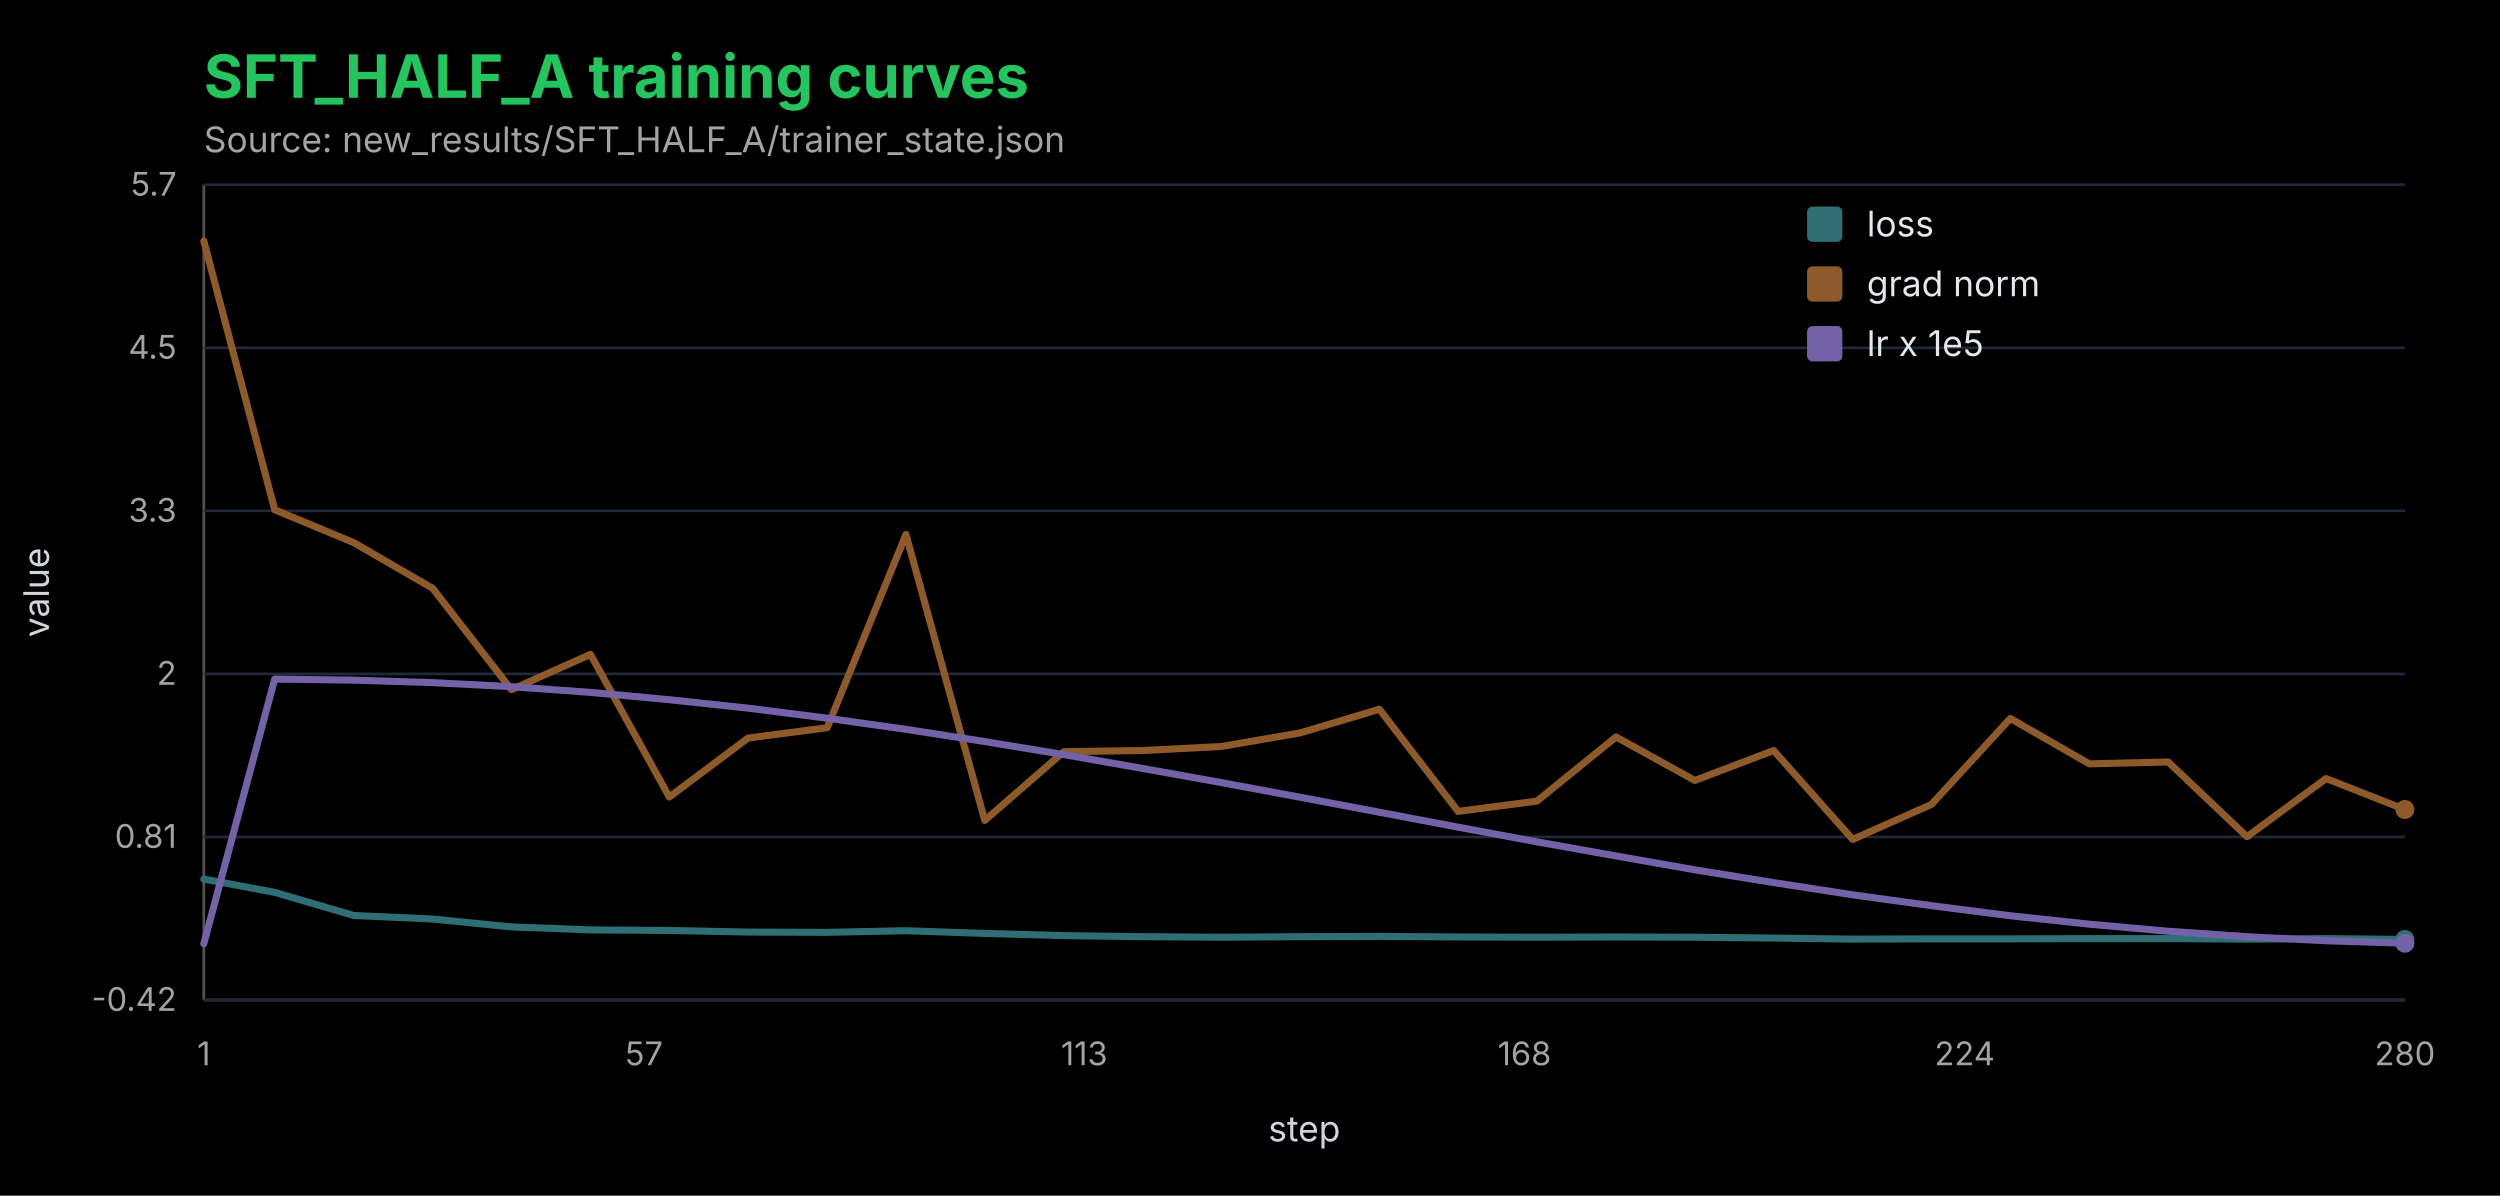
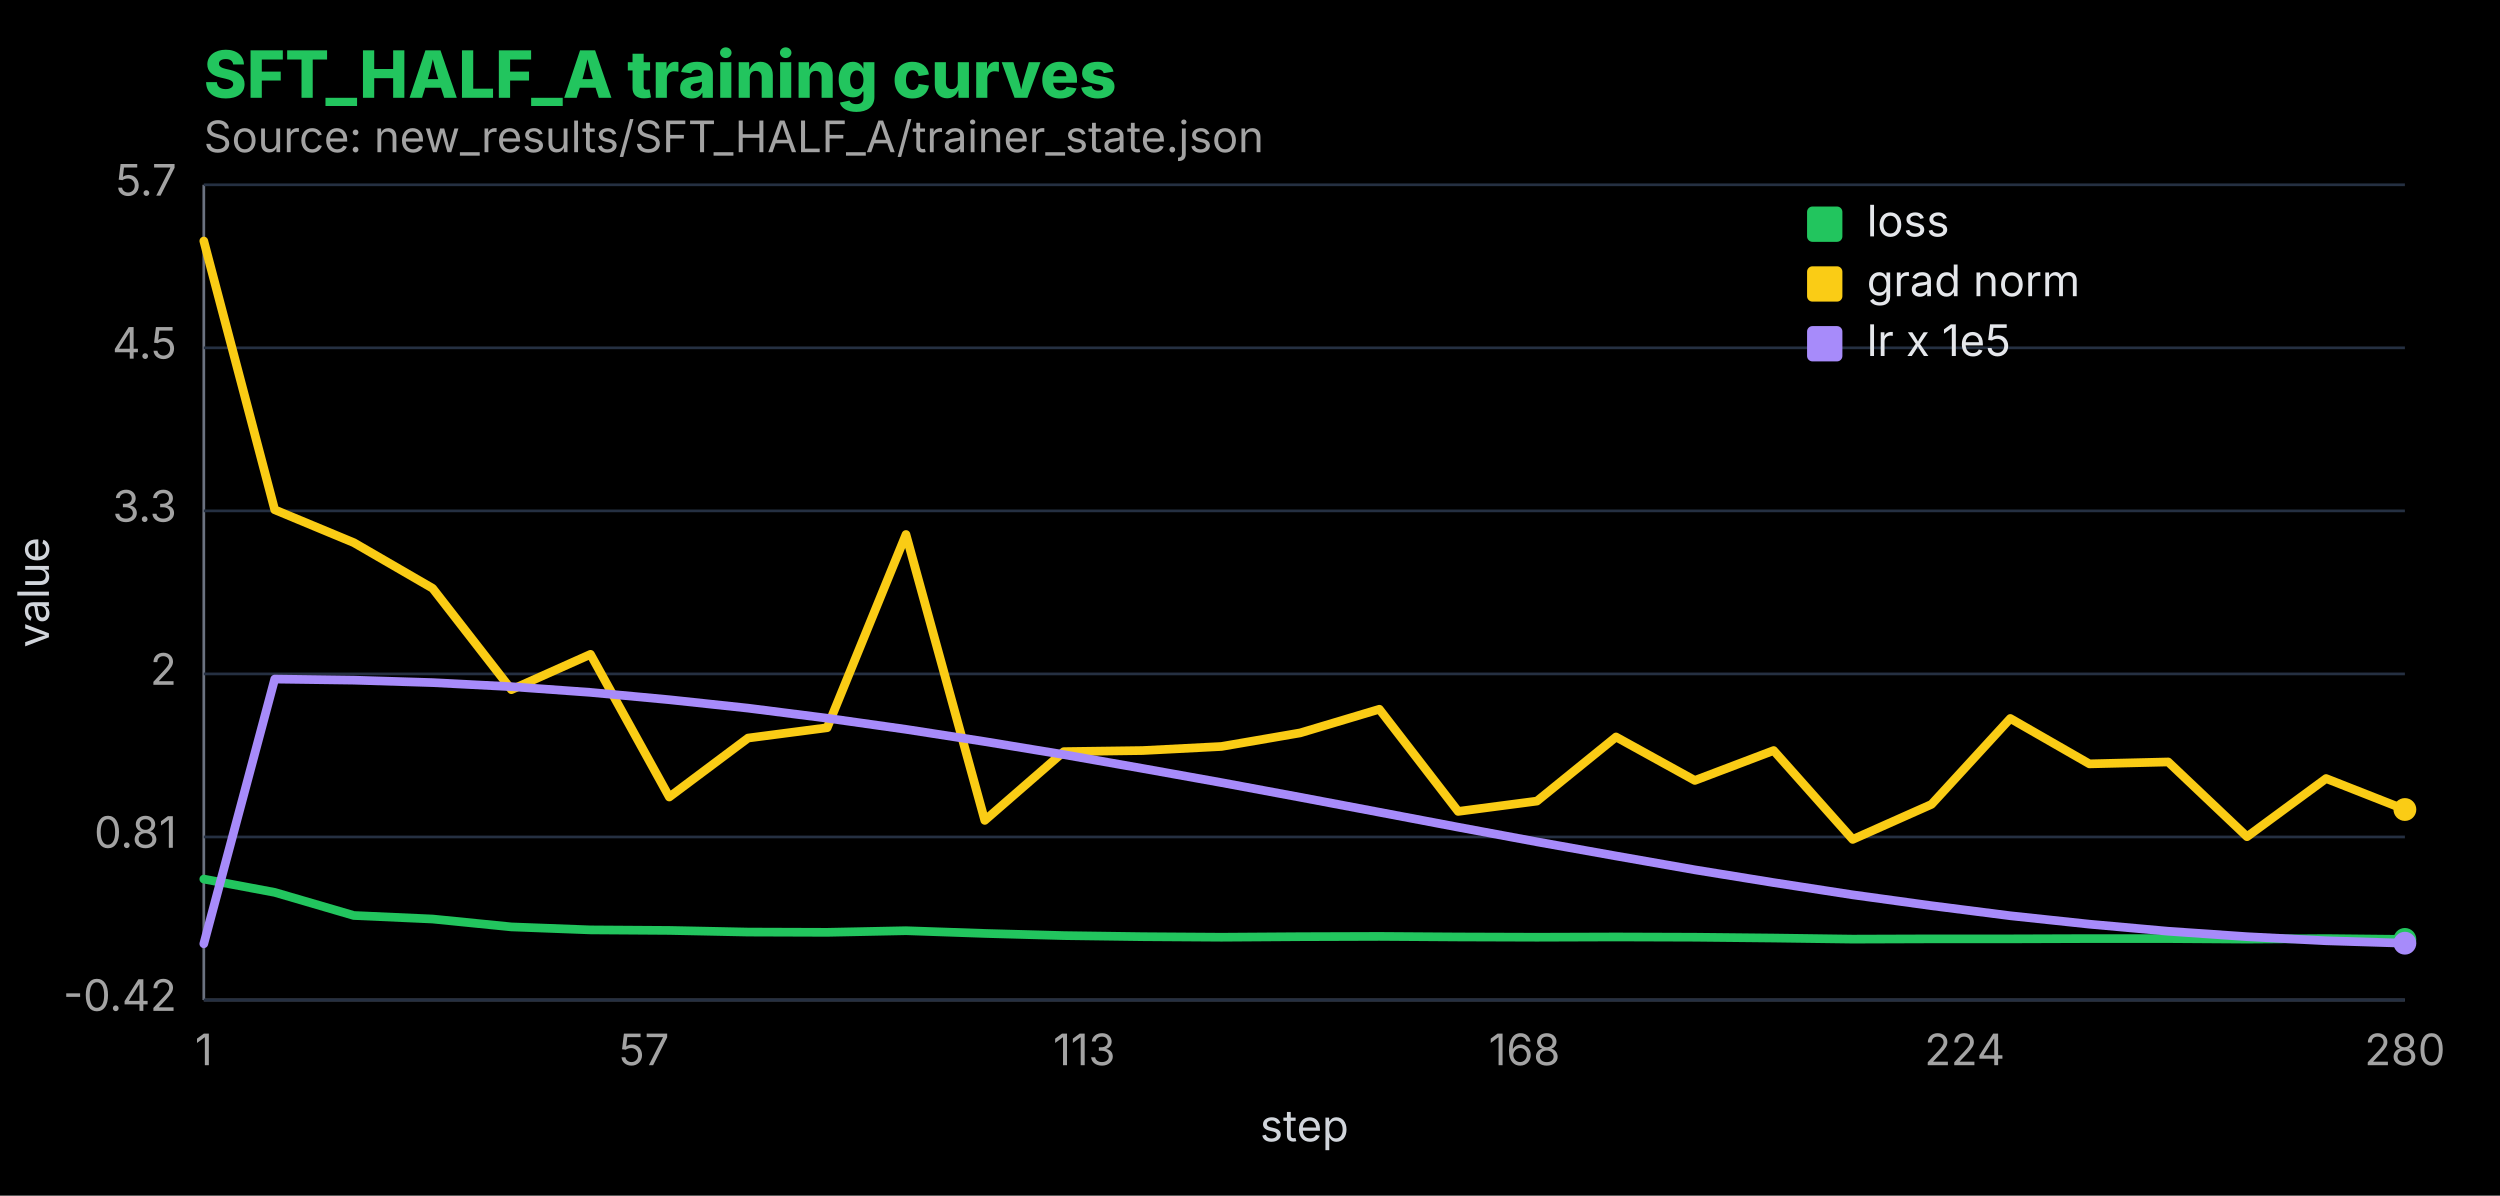
<svg xmlns="http://www.w3.org/2000/svg" width="920" height="440" viewBox="0 0 920 440">
  <rect width="100%" height="100%" fill="#000000" />
-   <text x="75" y="36" font-family="Inter, Arial, sans-serif" font-size="22" font-weight="700" fill="#22c55e">SFT_HALF_A training curves</text>
-   <text x="75" y="56" font-family="Inter, Arial, sans-serif" font-size="13" fill="#a3a3a3">Source: new_results/SFT_HALF_A/trainer_state.json</text>
-   <line x1="75" y1="368" x2="885" y2="368" stroke="#525252" />
-   <line x1="75" y1="68" x2="75" y2="368" stroke="#525252" />
-   <line x1="75" y1="368.0" x2="885" y2="368.0" stroke="#1f2937" />
-   <text x="65" y="372.0" text-anchor="end" font-family="Inter, Arial, sans-serif" font-size="12" fill="#a3a3a3">-0.42</text>
-   <line x1="75" y1="308.0" x2="885" y2="308.0" stroke="#1f2937" />
-   <text x="65" y="312.0" text-anchor="end" font-family="Inter, Arial, sans-serif" font-size="12" fill="#a3a3a3">0.81</text>
-   <line x1="75" y1="248.0" x2="885" y2="248.0" stroke="#1f2937" />
-   <text x="65" y="252.0" text-anchor="end" font-family="Inter, Arial, sans-serif" font-size="12" fill="#a3a3a3">2</text>
-   <line x1="75" y1="188.0" x2="885" y2="188.0" stroke="#1f2937" />
-   <text x="65" y="192.0" text-anchor="end" font-family="Inter, Arial, sans-serif" font-size="12" fill="#a3a3a3">3.3</text>
-   <line x1="75" y1="128.0" x2="885" y2="128.0" stroke="#1f2937" />
-   <text x="65" y="132.0" text-anchor="end" font-family="Inter, Arial, sans-serif" font-size="12" fill="#a3a3a3">4.5</text>
-   <line x1="75" y1="68.0" x2="885" y2="68.0" stroke="#1f2937" />
-   <text x="65" y="72.0" text-anchor="end" font-family="Inter, Arial, sans-serif" font-size="12" fill="#a3a3a3">5.7</text>
-   <text x="75.0" y="392" text-anchor="middle" font-family="Inter, Arial, sans-serif" font-size="12" fill="#a3a3a3">1</text>
-   <text x="237.0" y="392" text-anchor="middle" font-family="Inter, Arial, sans-serif" font-size="12" fill="#a3a3a3">57</text>
-   <text x="399.0" y="392" text-anchor="middle" font-family="Inter, Arial, sans-serif" font-size="12" fill="#a3a3a3">113</text>
-   <text x="561.0" y="392" text-anchor="middle" font-family="Inter, Arial, sans-serif" font-size="12" fill="#a3a3a3">168</text>
-   <text x="723.0" y="392" text-anchor="middle" font-family="Inter, Arial, sans-serif" font-size="12" fill="#a3a3a3">224</text>
-   <text x="885.0" y="392" text-anchor="middle" font-family="Inter, Arial, sans-serif" font-size="12" fill="#a3a3a3">280</text>
-   <text x="480.0" y="420" text-anchor="middle" font-family="Inter, Arial, sans-serif" font-size="13" fill="#d1d5db">step</text>
-   <text x="18" y="218.0" text-anchor="middle" transform="rotate(-90 18 218.0)" font-family="Inter, Arial, sans-serif" font-size="13" fill="#d1d5db">value</text>
-   <path d="M75.0,323.5 L101.1,328.4 L130.2,336.9 L159.2,338.2 L188.2,341.1 L217.3,342.2 L246.3,342.4 L275.3,343.0 L304.4,343.1 L333.4,342.5 L362.4,343.5 L391.5,344.3 L420.5,344.7 L449.5,344.9 L478.5,344.7 L507.6,344.6 L536.6,344.8 L565.6,344.9 L594.7,344.8 L623.7,344.9 L652.7,345.2 L681.8,345.6 L710.8,345.5 L739.8,345.5 L768.9,345.4 L797.9,345.4 L826.9,345.6 L856.0,345.4 L885.0,345.7" fill="none" stroke="#2f6f73" stroke-width="2.6" stroke-linejoin="round" stroke-linecap="round" />
-   <circle cx="885.0" cy="345.7" r="3.5" fill="#2f6f73" />
-   <rect x="665" y="76" width="13" height="13" fill="#2f6f73" rx="2" />
-   <text x="687" y="87" font-family="Inter, Arial, sans-serif" font-size="13" fill="#e5e7eb">loss</text>
-   <path d="M75.0,88.7 L101.1,187.6 L130.2,199.7 L159.2,216.5 L188.2,253.8 L217.3,240.8 L246.3,293.3 L275.3,271.6 L304.4,267.8 L333.4,196.7 L362.4,301.9 L391.5,276.6 L420.5,276.2 L449.5,274.7 L478.5,269.7 L507.6,261.0 L536.6,298.6 L565.6,294.8 L594.7,271.2 L623.7,287.2 L652.7,276.2 L681.8,308.9 L710.8,296.0 L739.8,264.4 L768.9,281.1 L797.9,280.4 L826.9,307.9 L856.0,286.5 L885.0,297.9" fill="none" stroke="#8f5a2a" stroke-width="2.6" stroke-linejoin="round" stroke-linecap="round" />
-   <circle cx="885.0" cy="297.9" r="3.5" fill="#8f5a2a" />
-   <rect x="665" y="98" width="13" height="13" fill="#8f5a2a" rx="2" />
-   <text x="687" y="109" font-family="Inter, Arial, sans-serif" font-size="13" fill="#e5e7eb">grad norm</text>
-   <path d="M75.0,347.3 L101.1,249.9 L130.2,250.3 L159.2,251.2 L188.2,252.7 L217.3,254.8 L246.3,257.5 L275.3,260.6 L304.4,264.3 L333.4,268.4 L362.4,272.9 L391.5,277.7 L420.5,282.8 L449.5,288.0 L478.5,293.4 L507.6,298.9 L536.6,304.4 L565.6,309.8 L594.7,315.0 L623.7,320.1 L652.7,324.8 L681.8,329.3 L710.8,333.3 L739.8,337.0 L768.9,340.1 L797.9,342.7 L826.9,344.7 L856.0,346.2 L885.0,347.1" fill="none" stroke="#7462a8" stroke-width="2.6" stroke-linejoin="round" stroke-linecap="round" />
-   <circle cx="885.0" cy="347.1" r="3.5" fill="#7462a8" />
-   <rect x="665" y="120" width="13" height="13" fill="#7462a8" rx="2" />
-   <text x="687" y="131" font-family="Inter, Arial, sans-serif" font-size="13" fill="#e5e7eb">lr x 1e5</text>
+   <text x="75" y="36" font-family="Inter, Arial, sans-serif" font-size="24" font-weight="800" fill="#22c55e">SFT_HALF_A training curves</text>
+   <text x="75" y="56" font-family="Inter, Arial, sans-serif" font-size="16" fill="#a3a3a3">Source: new_results/SFT_HALF_A/trainer_state.json</text>
+   <line x1="75" y1="368" x2="885" y2="368" stroke="#6b7280" />
+   <line x1="75" y1="68" x2="75" y2="368" stroke="#6b7280" />
+   <line x1="75" y1="368.0" x2="885" y2="368.0" stroke="#253042" />
+   <text x="65" y="372.0" text-anchor="end" font-family="Inter, Arial, sans-serif" font-size="16" fill="#a3a3a3">-0.42</text>
+   <line x1="75" y1="308.0" x2="885" y2="308.0" stroke="#253042" />
+   <text x="65" y="312.0" text-anchor="end" font-family="Inter, Arial, sans-serif" font-size="16" fill="#a3a3a3">0.81</text>
+   <line x1="75" y1="248.0" x2="885" y2="248.0" stroke="#253042" />
+   <text x="65" y="252.0" text-anchor="end" font-family="Inter, Arial, sans-serif" font-size="16" fill="#a3a3a3">2</text>
+   <line x1="75" y1="188.0" x2="885" y2="188.0" stroke="#253042" />
+   <text x="65" y="192.0" text-anchor="end" font-family="Inter, Arial, sans-serif" font-size="16" fill="#a3a3a3">3.3</text>
+   <line x1="75" y1="128.0" x2="885" y2="128.0" stroke="#253042" />
+   <text x="65" y="132.0" text-anchor="end" font-family="Inter, Arial, sans-serif" font-size="16" fill="#a3a3a3">4.5</text>
+   <line x1="75" y1="68.0" x2="885" y2="68.0" stroke="#253042" />
+   <text x="65" y="72.0" text-anchor="end" font-family="Inter, Arial, sans-serif" font-size="16" fill="#a3a3a3">5.7</text>
+   <text x="75.0" y="392" text-anchor="middle" font-family="Inter, Arial, sans-serif" font-size="16" fill="#a3a3a3">1</text>
+   <text x="237.0" y="392" text-anchor="middle" font-family="Inter, Arial, sans-serif" font-size="16" fill="#a3a3a3">57</text>
+   <text x="399.0" y="392" text-anchor="middle" font-family="Inter, Arial, sans-serif" font-size="16" fill="#a3a3a3">113</text>
+   <text x="561.0" y="392" text-anchor="middle" font-family="Inter, Arial, sans-serif" font-size="16" fill="#a3a3a3">168</text>
+   <text x="723.0" y="392" text-anchor="middle" font-family="Inter, Arial, sans-serif" font-size="16" fill="#a3a3a3">224</text>
+   <text x="885.0" y="392" text-anchor="middle" font-family="Inter, Arial, sans-serif" font-size="16" fill="#a3a3a3">280</text>
+   <text x="480.0" y="420" text-anchor="middle" font-family="Inter, Arial, sans-serif" font-size="16" fill="#d1d5db">step</text>
+   <text x="18" y="218.0" text-anchor="middle" transform="rotate(-90 18 218.0)" font-family="Inter, Arial, sans-serif" font-size="16" fill="#d1d5db">value</text>
+   <path d="M75.0,323.5 L101.1,328.4 L130.2,336.9 L159.2,338.2 L188.2,341.1 L217.3,342.2 L246.3,342.4 L275.3,343.0 L304.4,343.1 L333.4,342.5 L362.4,343.5 L391.5,344.3 L420.5,344.7 L449.5,344.9 L478.5,344.7 L507.6,344.6 L536.6,344.8 L565.6,344.9 L594.7,344.8 L623.7,344.9 L652.7,345.2 L681.8,345.6 L710.8,345.5 L739.8,345.5 L768.9,345.4 L797.9,345.4 L826.9,345.6 L856.0,345.4 L885.0,345.7" fill="none" stroke="#22c55e" stroke-width="3.2" stroke-linejoin="round" stroke-linecap="round" />
+   <circle cx="885.0" cy="345.7" r="4.2" fill="#22c55e" />
+   <rect x="665" y="76" width="13" height="13" fill="#22c55e" rx="2" />
+   <text x="687" y="87" font-family="Inter, Arial, sans-serif" font-size="16" fill="#e5e7eb">loss</text>
+   <path d="M75.0,88.7 L101.1,187.6 L130.2,199.7 L159.2,216.5 L188.2,253.8 L217.3,240.8 L246.3,293.3 L275.3,271.6 L304.4,267.8 L333.4,196.7 L362.4,301.9 L391.5,276.6 L420.5,276.2 L449.5,274.7 L478.5,269.7 L507.6,261.0 L536.6,298.6 L565.6,294.8 L594.7,271.2 L623.7,287.2 L652.7,276.2 L681.8,308.9 L710.8,296.0 L739.8,264.4 L768.9,281.1 L797.9,280.4 L826.9,307.9 L856.0,286.5 L885.0,297.9" fill="none" stroke="#facc15" stroke-width="3.2" stroke-linejoin="round" stroke-linecap="round" />
+   <circle cx="885.0" cy="297.9" r="4.2" fill="#facc15" />
+   <rect x="665" y="98" width="13" height="13" fill="#facc15" rx="2" />
+   <text x="687" y="109" font-family="Inter, Arial, sans-serif" font-size="16" fill="#e5e7eb">grad norm</text>
+   <path d="M75.0,347.3 L101.1,249.9 L130.2,250.3 L159.2,251.2 L188.2,252.7 L217.3,254.8 L246.3,257.5 L275.3,260.6 L304.4,264.3 L333.4,268.4 L362.4,272.9 L391.5,277.7 L420.5,282.8 L449.5,288.0 L478.5,293.4 L507.6,298.9 L536.6,304.4 L565.6,309.8 L594.7,315.0 L623.7,320.1 L652.7,324.8 L681.8,329.3 L710.8,333.3 L739.8,337.0 L768.9,340.1 L797.9,342.7 L826.9,344.7 L856.0,346.2 L885.0,347.1" fill="none" stroke="#a78bfa" stroke-width="3.2" stroke-linejoin="round" stroke-linecap="round" />
+   <circle cx="885.0" cy="347.1" r="4.2" fill="#a78bfa" />
+   <rect x="665" y="120" width="13" height="13" fill="#a78bfa" rx="2" />
+   <text x="687" y="131" font-family="Inter, Arial, sans-serif" font-size="16" fill="#e5e7eb">lr x 1e5</text>
</svg>
